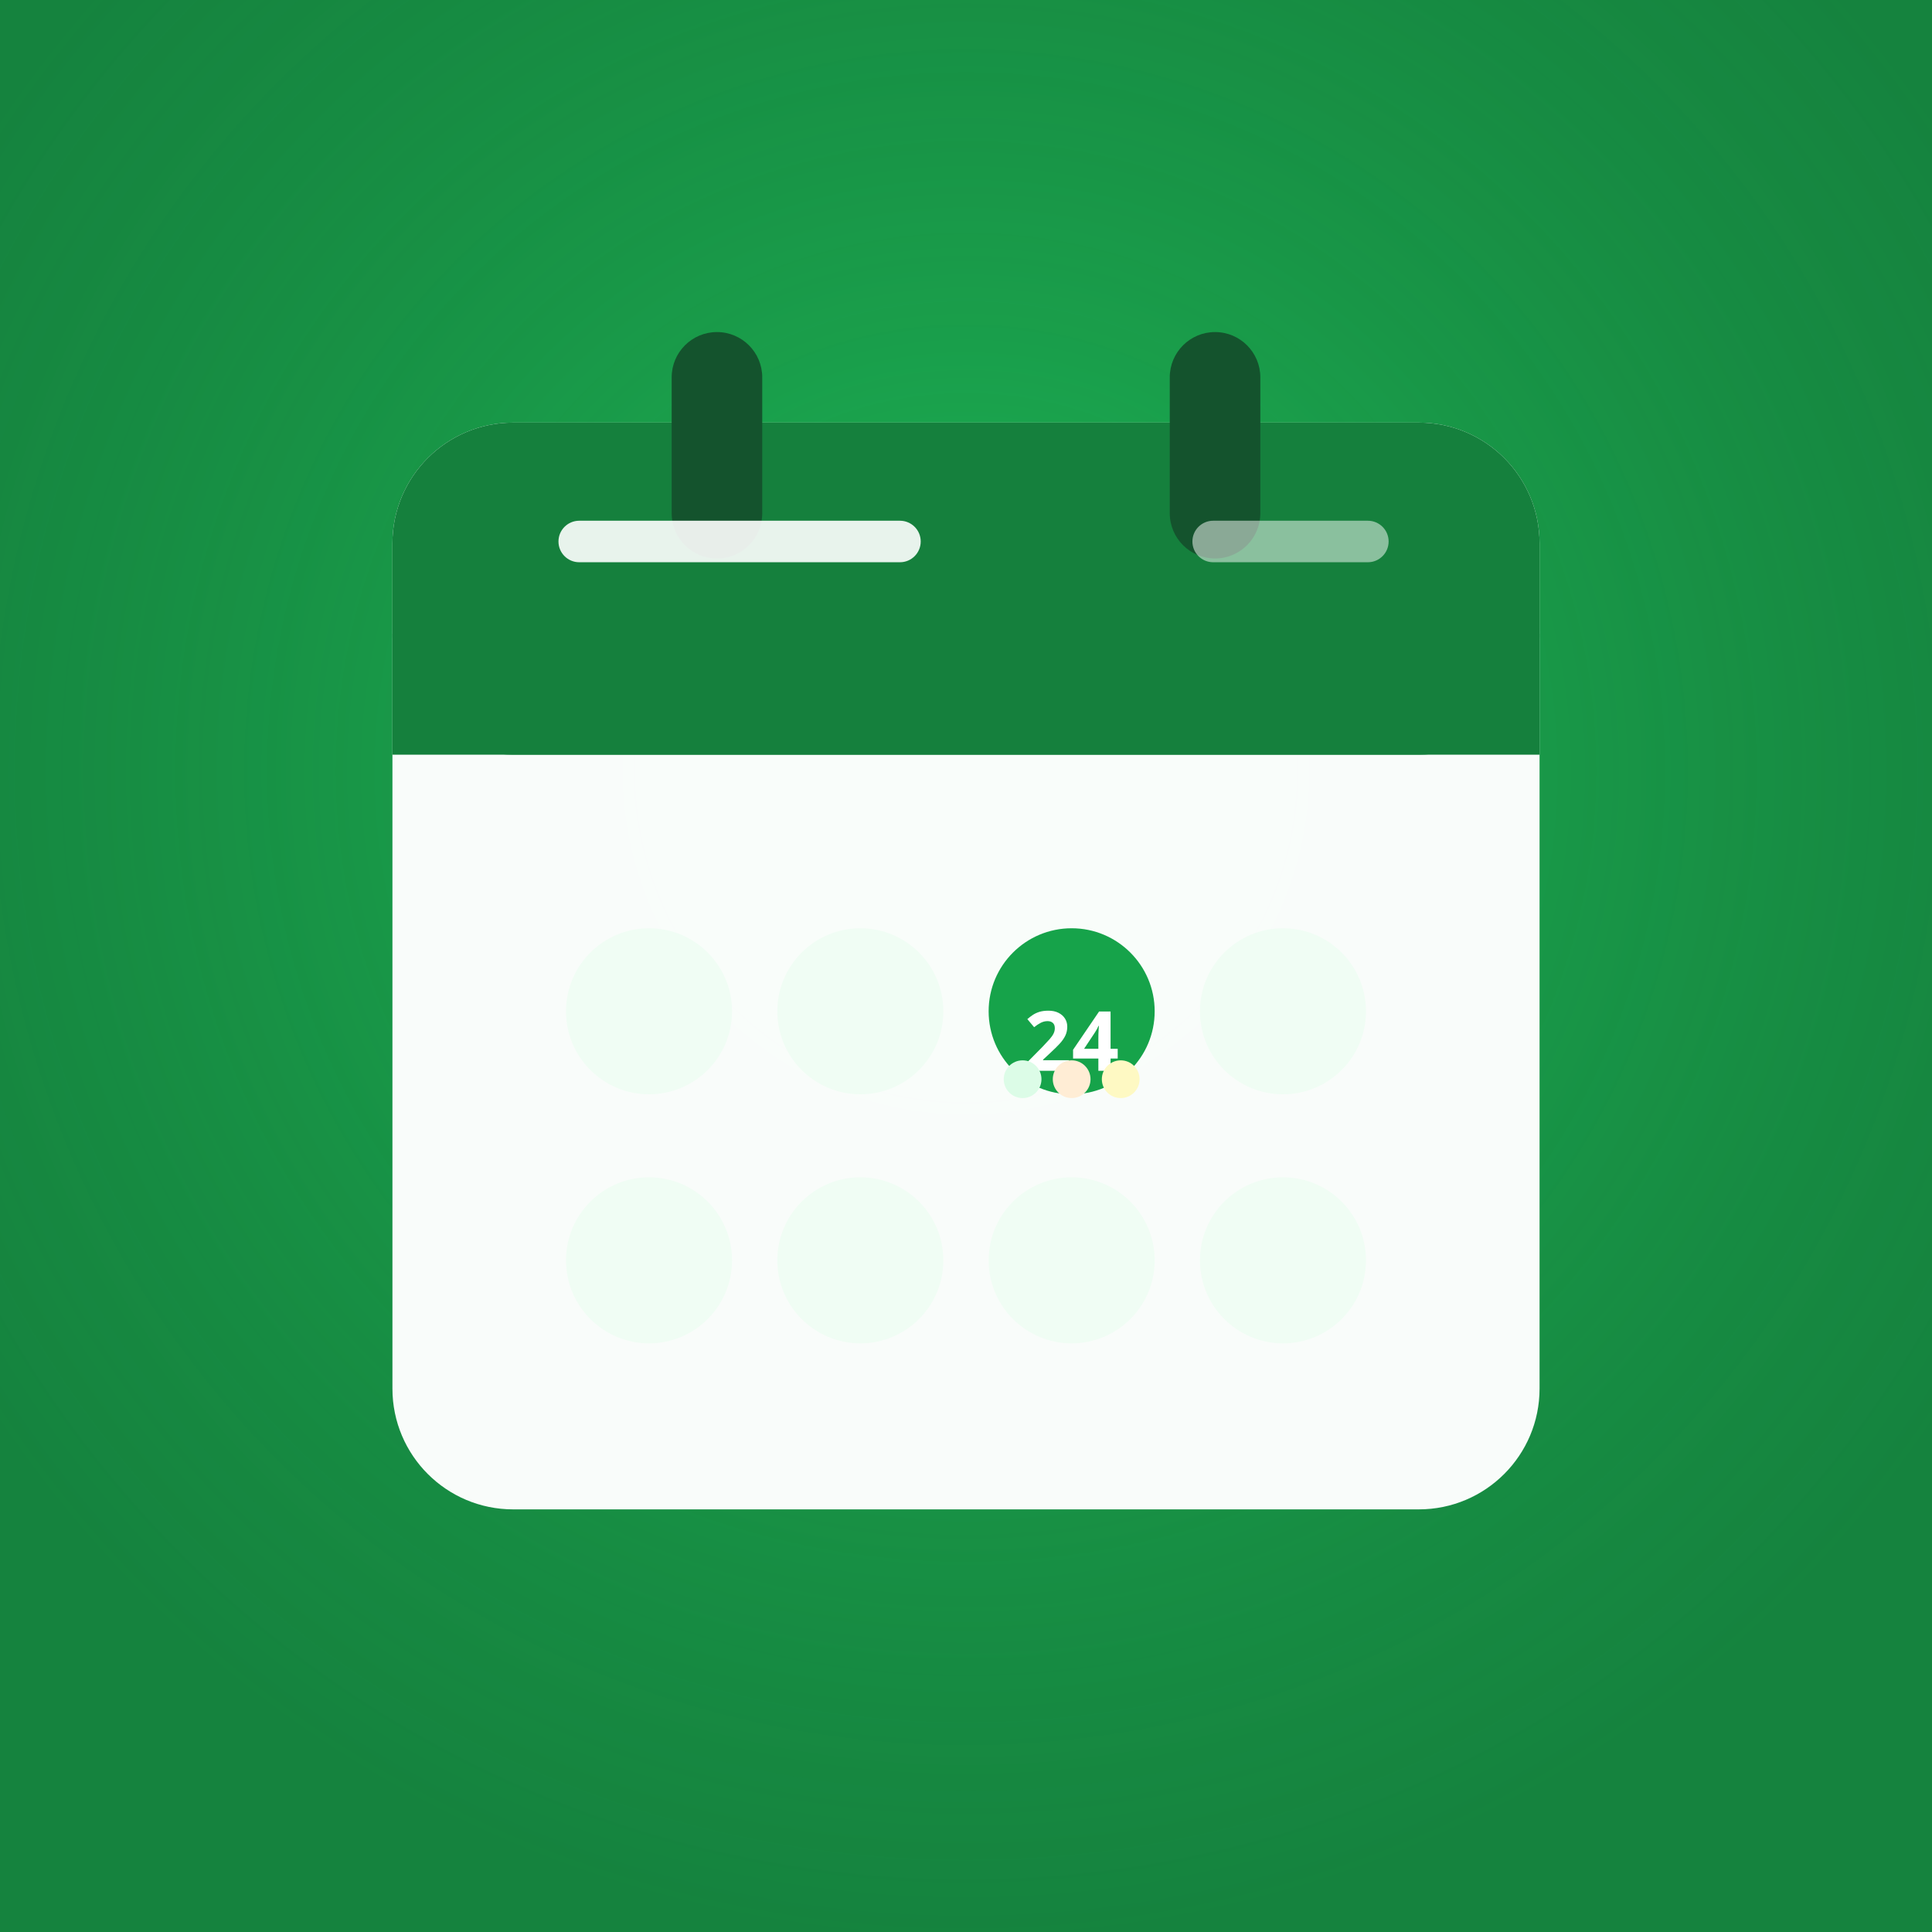
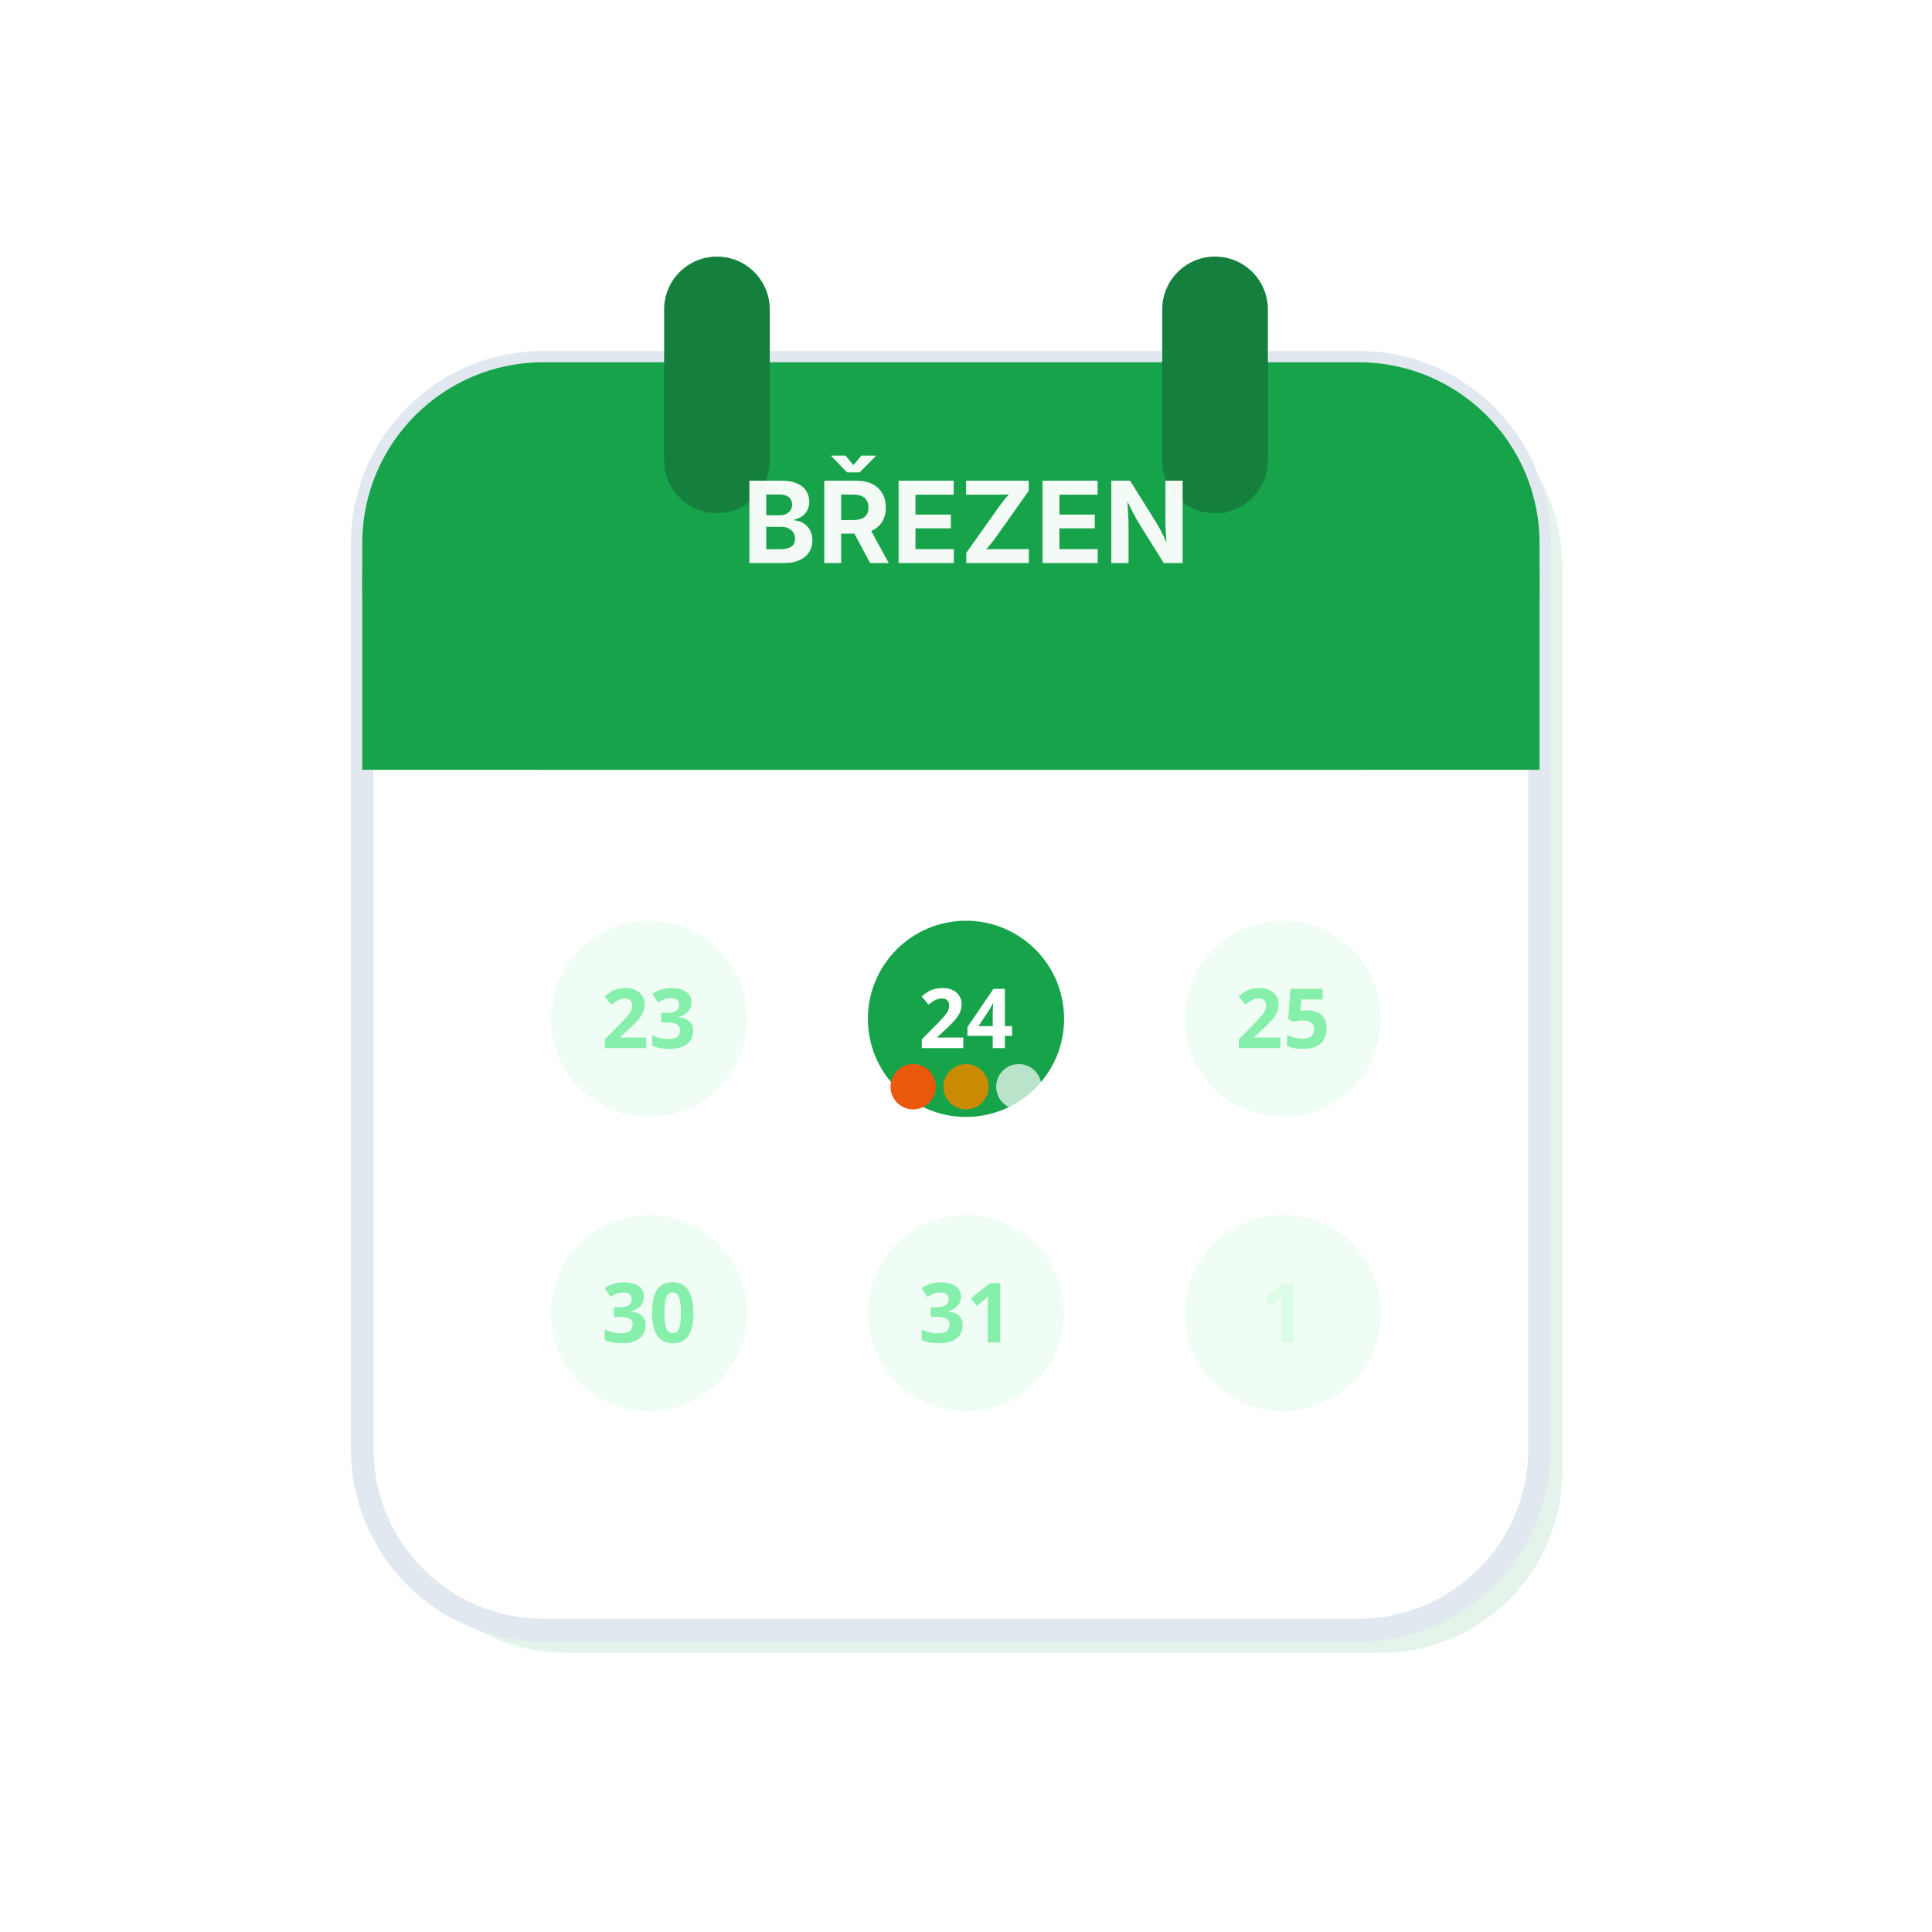
<svg xmlns="http://www.w3.org/2000/svg" viewBox="0 0 512 512">
-   <rect width="512" height="512" fill="#16A34A" />
-   <defs>
-     <radialGradient id="bg" cx="50%" cy="40%" r="60%">
-       <stop offset="0%" stop-color="#22C55E" stop-opacity="0.6" />
-       <stop offset="100%" stop-color="#14532D" stop-opacity="0.4" />
-     </radialGradient>
-   </defs>
-   <rect width="512" height="512" fill="url(#bg)" />
-   <rect x="104" y="112" width="304" height="288" rx="32" fill="white" opacity="0.97" />
-   <rect x="104" y="112" width="304" height="88" rx="32" fill="#15803D" />
-   <rect x="104" y="168" width="304" height="32" fill="#15803D" />
-   <rect x="178" y="88" width="24" height="60" rx="12" fill="#14532D" />
-   <rect x="310" y="88" width="24" height="60" rx="12" fill="#14532D" />
-   <rect x="148" y="138" width="96" height="11" rx="5.5" fill="white" opacity="0.9" />
-   <rect x="316" y="138" width="52" height="11" rx="5.5" fill="white" opacity="0.5" />
-   <circle cx="172" cy="268" r="22" fill="#F0FDF4" />
-   <circle cx="228" cy="268" r="22" fill="#F0FDF4" />
-   <circle cx="284" cy="268" r="22" fill="#16A34A" />
-   <circle cx="340" cy="268" r="22" fill="#F0FDF4" />
-   <circle cx="172" cy="334" r="22" fill="#F0FDF4" />
-   <circle cx="228" cy="334" r="22" fill="#F0FDF4" />
-   <circle cx="284" cy="334" r="22" fill="#F0FDF4" />
-   <circle cx="340" cy="334" r="22" fill="#F0FDF4" />
-   <text x="284" y="276" text-anchor="middle" dominant-baseline="middle" font-family="system-ui, sans-serif" font-weight="800" font-size="22" fill="white">24</text>
-   <circle cx="271" cy="286" r="5" fill="#DCFCE7" />
-   <circle cx="284" cy="286" r="5" fill="#FFEDD5" />
-   <circle cx="297" cy="286" r="5" fill="#FEF9C3" />
+   <rect width="512" height="512" fill="white" />
+   <rect x="102" y="102" width="312" height="336" rx="48" fill="#16A34A" opacity="0.12" />
+   <rect x="96" y="96" width="312" height="336" rx="48" fill="white" stroke="#E2E8F0" stroke-width="6" />
+   <rect x="96" y="96" width="312" height="108" rx="48" fill="#16A34A" />
+   <rect x="96" y="152" width="312" height="52" fill="#16A34A" />
+   <rect x="176" y="68" width="28" height="68" rx="14" fill="#15803D" />
+   <rect x="308" y="68" width="28" height="68" rx="14" fill="#15803D" />
+   <text x="256" y="138" text-anchor="middle" dominant-baseline="middle" font-family="system-ui, -apple-system, sans-serif" font-weight="700" font-size="30" fill="white" opacity="0.95">BŘEZEN</text>
+   <circle cx="172" cy="270" r="26" fill="#F0FDF4" />
+   <circle cx="256" cy="270" r="26" fill="#16A34A" />
+   <circle cx="340" cy="270" r="26" fill="#F0FDF4" />
+   <text x="172" y="270" text-anchor="middle" dominant-baseline="middle" font-family="system-ui, sans-serif" font-weight="600" font-size="22" fill="#86EFAC">23</text>
+   <text x="256" y="270" text-anchor="middle" dominant-baseline="middle" font-family="system-ui, sans-serif" font-weight="800" font-size="22" fill="white">24</text>
+   <text x="340" y="270" text-anchor="middle" dominant-baseline="middle" font-family="system-ui, sans-serif" font-weight="600" font-size="22" fill="#86EFAC">25</text>
+   <circle cx="172" cy="348" r="26" fill="#F0FDF4" />
+   <circle cx="256" cy="348" r="26" fill="#F0FDF4" />
+   <circle cx="340" cy="348" r="26" fill="#F0FDF4" />
+   <text x="172" y="348" text-anchor="middle" dominant-baseline="middle" font-family="system-ui, sans-serif" font-weight="600" font-size="22" fill="#86EFAC">30</text>
+   <text x="256" y="348" text-anchor="middle" dominant-baseline="middle" font-family="system-ui, sans-serif" font-weight="600" font-size="22" fill="#86EFAC">31</text>
+   <text x="340" y="348" text-anchor="middle" dominant-baseline="middle" font-family="system-ui, sans-serif" font-weight="600" font-size="22" fill="#DCFCE7">1</text>
+   <circle cx="242" cy="288" r="6" fill="#EA580C" />
+   <circle cx="256" cy="288" r="6" fill="#CA8A04" />
+   <circle cx="270" cy="288" r="6" fill="white" opacity="0.7" />
</svg>
